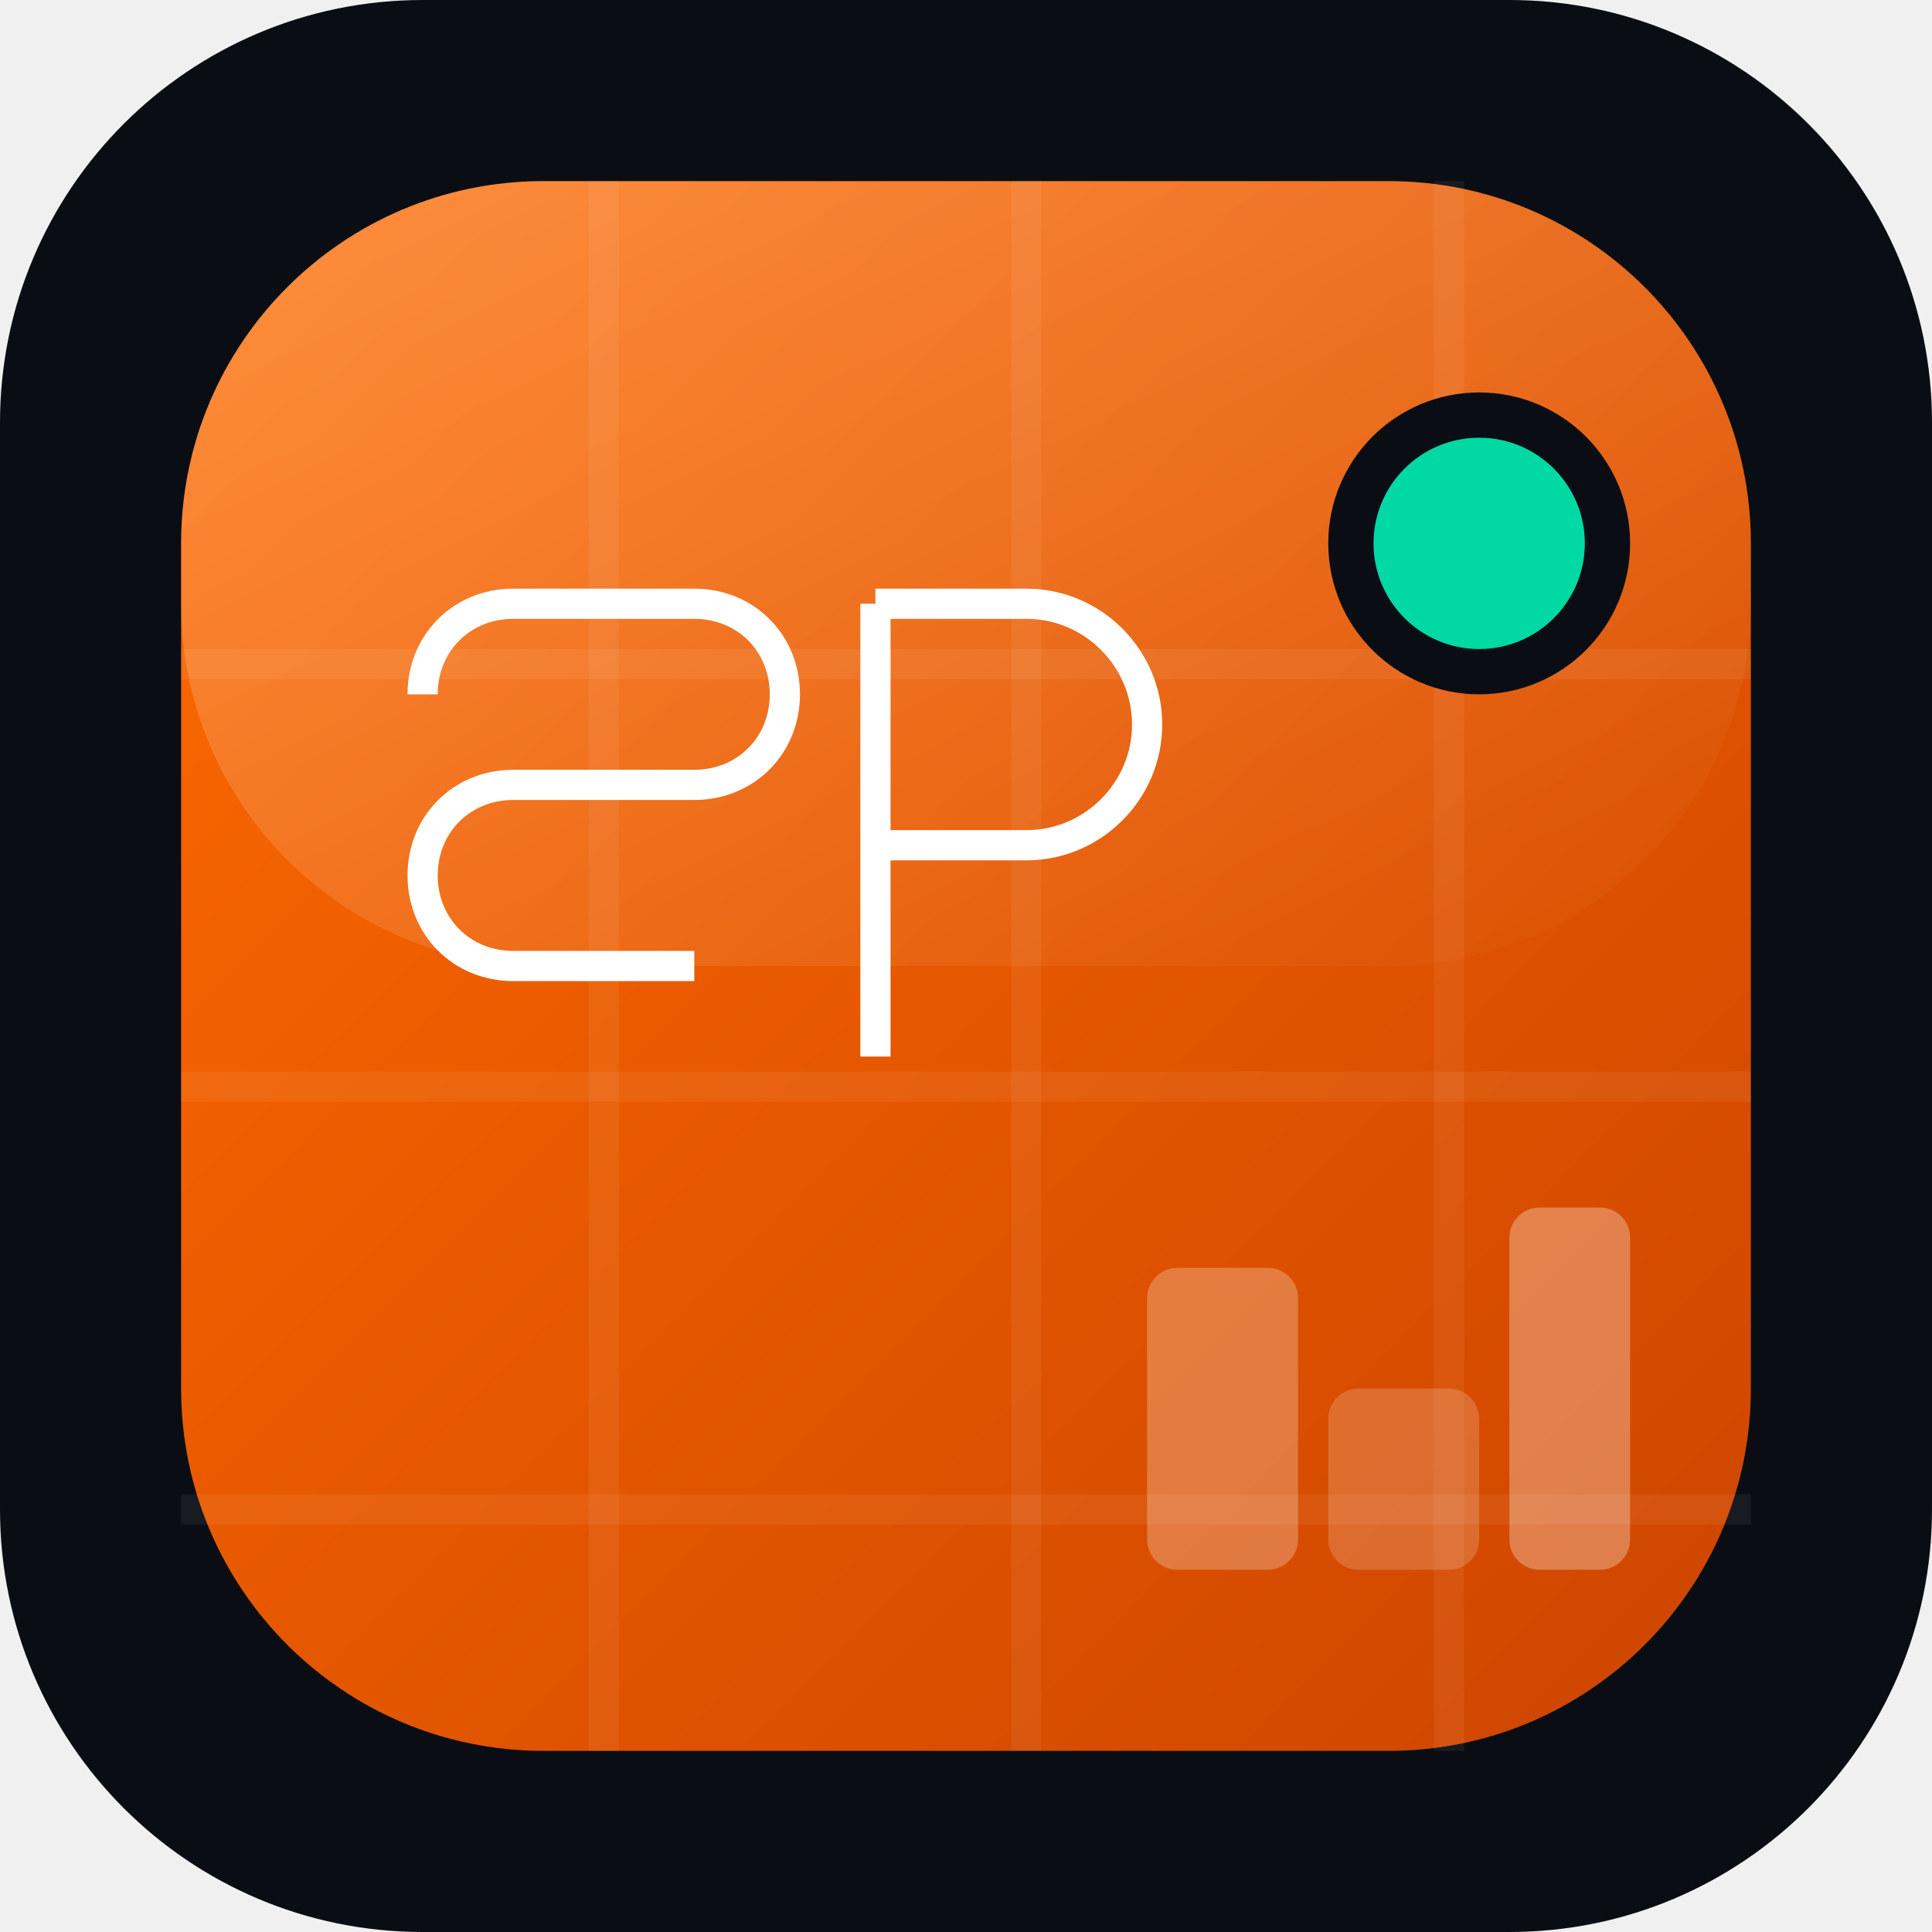
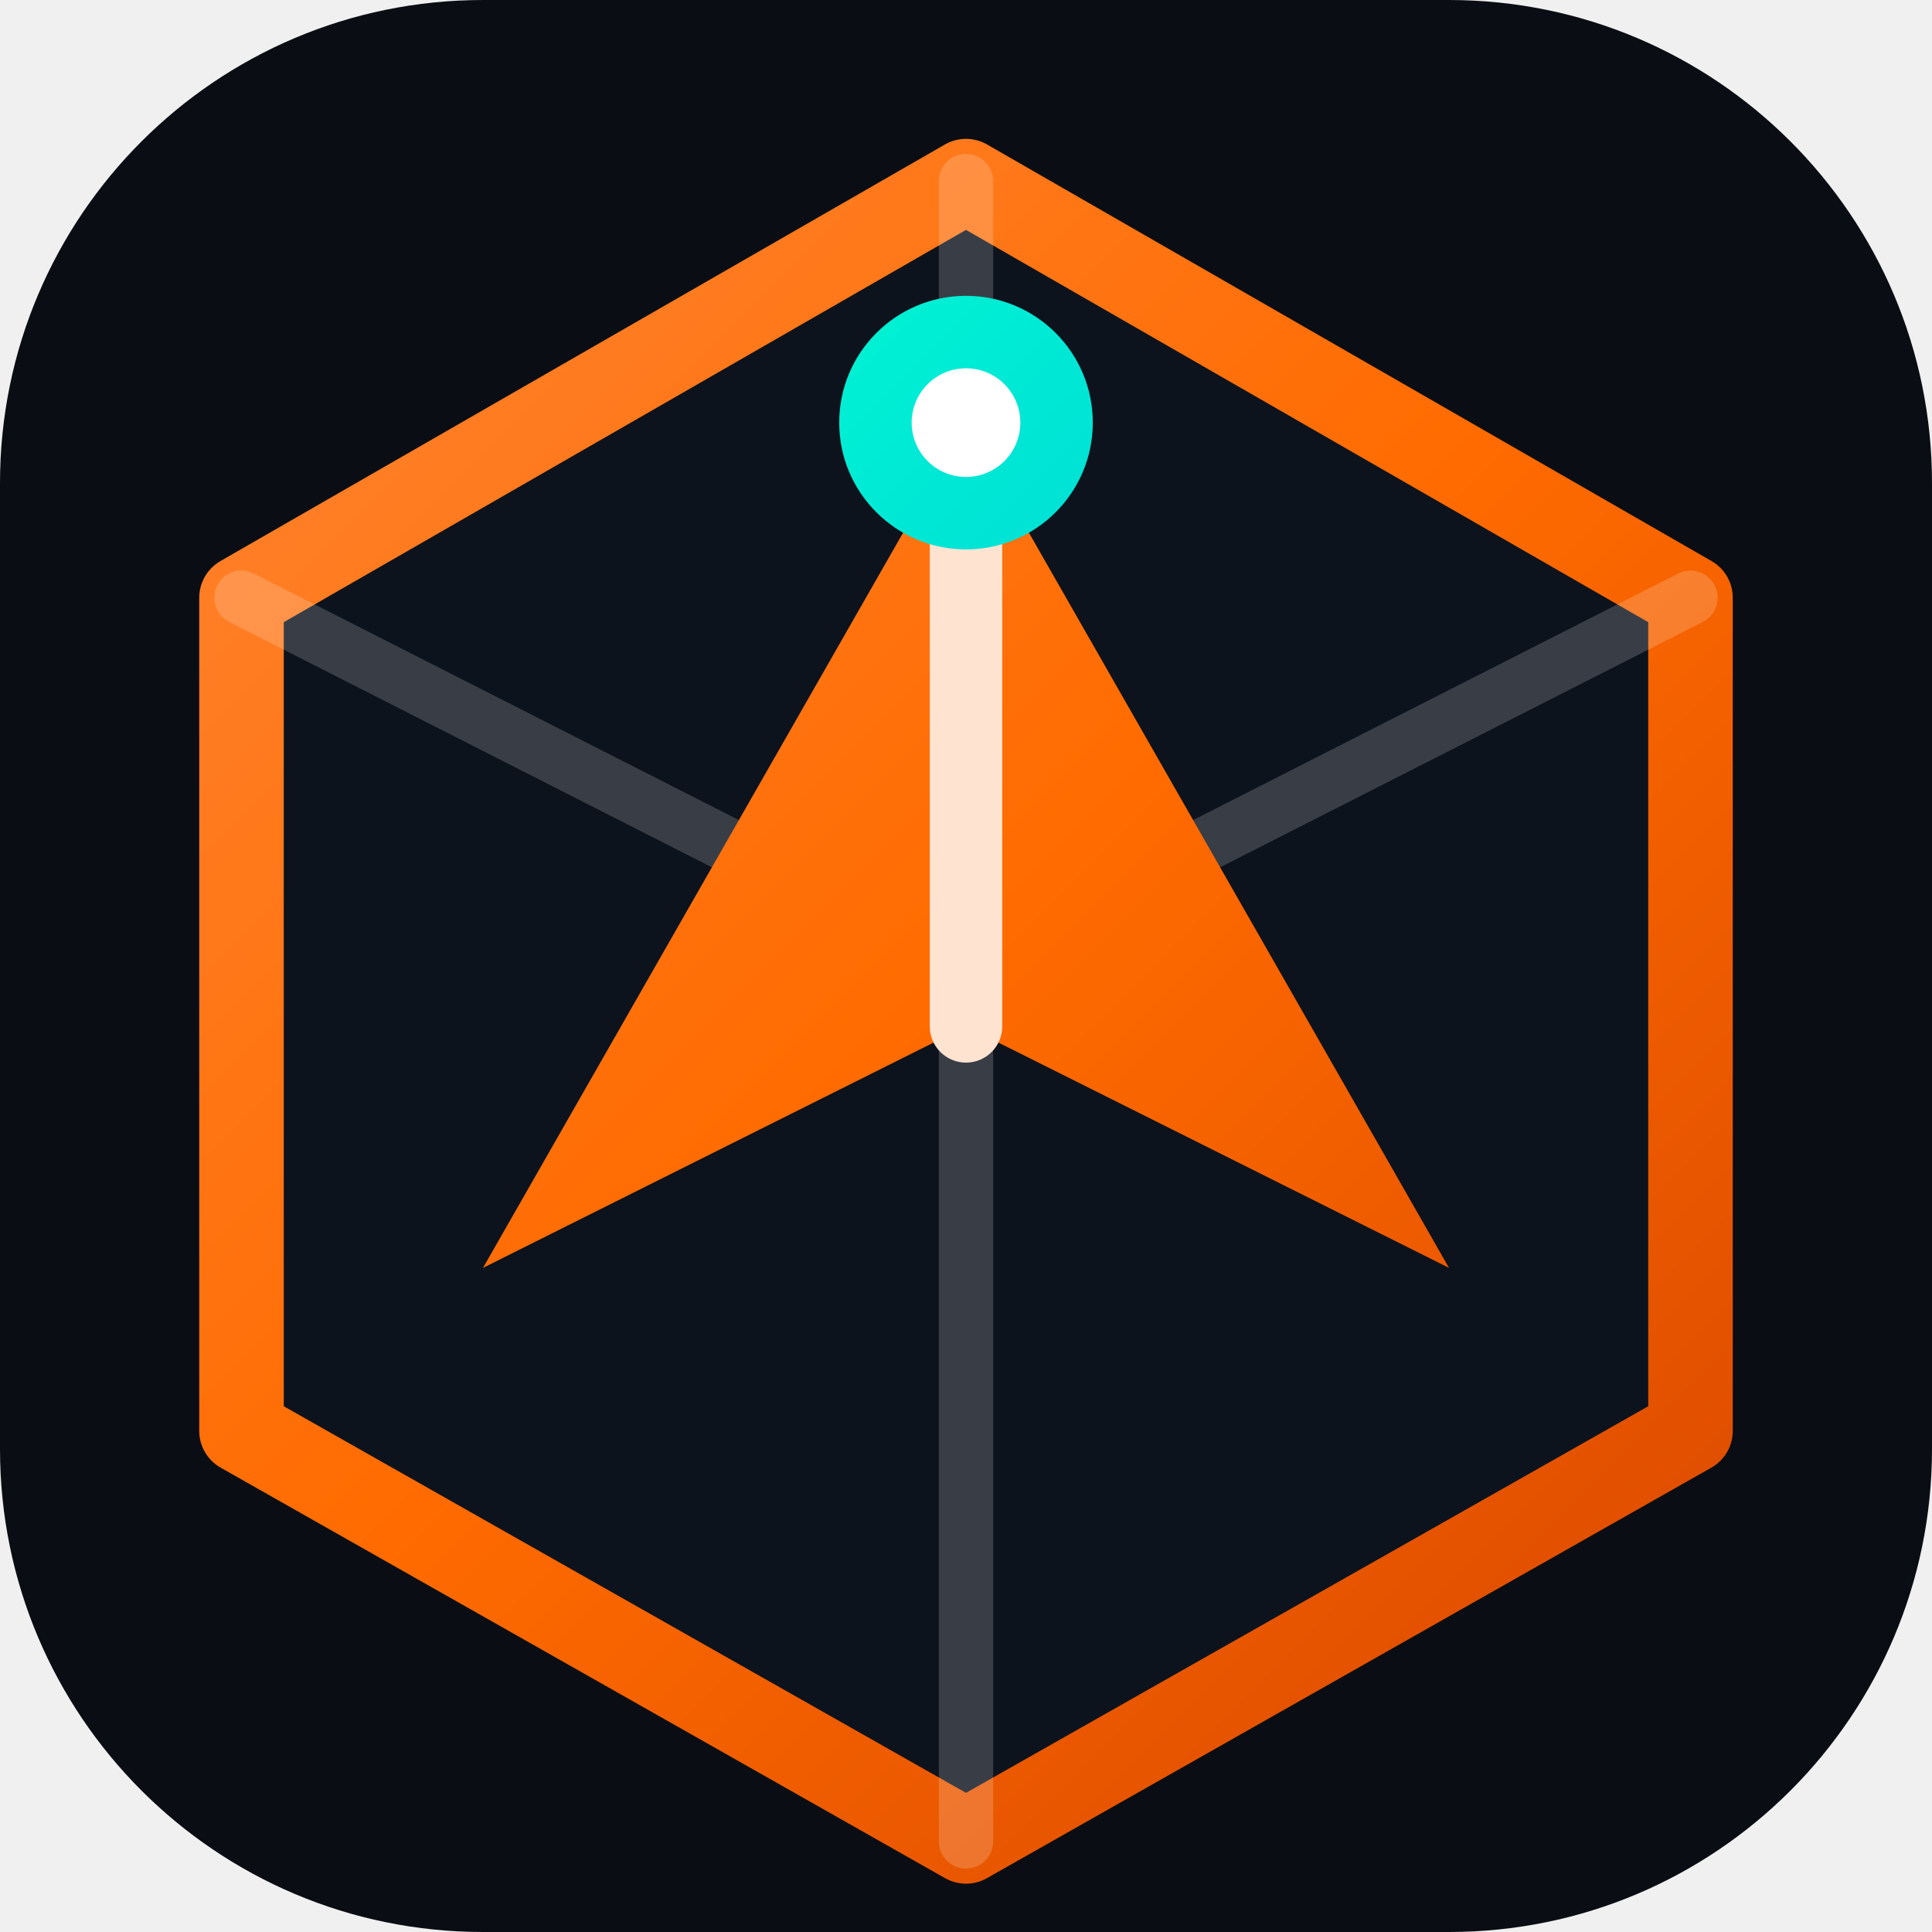
<svg xmlns="http://www.w3.org/2000/svg" viewBox="0 0 64 64" width="64" height="64">
  <defs>
-     <linearGradient id="bg" x1="0%" y1="0%" x2="100%" y2="100%">
-       <stop offset="0%" stop-color="#FF6B00" />
-       <stop offset="100%" stop-color="#CC4400" />
+     <linearGradient id="fav-primary" x1="6" y1="6" x2="58" y2="58" gradientUnits="userSpaceOnUse">
+       <stop offset="0%" stop-color="#FF8533" />
+       <stop offset="50%" stop-color="#FF6B00" />
+       <stop offset="100%" stop-color="#D94800" />
    </linearGradient>
-     <linearGradient id="shimmer" x1="0%" y1="0%" x2="100%" y2="100%">
-       <stop offset="0%" stop-color="rgba(255,255,255,0.25)" />
-       <stop offset="100%" stop-color="rgba(255,255,255,0)" />
+     <linearGradient id="fav-cyan" x1="26" y1="10" x2="54" y2="38" gradientUnits="userSpaceOnUse">
+       <stop offset="0%" stop-color="#00F5D4" />
+       <stop offset="100%" stop-color="#00B4D8" />
    </linearGradient>
  </defs>
-   <rect width="64" height="64" rx="14" fill="#0A0E14" />
-   <rect x="6" y="6" width="52" height="52" rx="12" fill="url(#bg)" />
-   <rect x="6" y="6" width="52" height="26" rx="12" fill="url(#shimmer)" />
-   <line x1="20" y1="6" x2="20" y2="58" stroke="rgba(255,255,255,0.06)" strokeWidth="0.8" />
-   <line x1="34" y1="6" x2="34" y2="58" stroke="rgba(255,255,255,0.06)" strokeWidth="0.8" />
-   <line x1="48" y1="6" x2="48" y2="58" stroke="rgba(255,255,255,0.06)" strokeWidth="0.8" />
-   <line x1="6" y1="22" x2="58" y2="22" stroke="rgba(255,255,255,0.06)" strokeWidth="0.8" />
-   <line x1="6" y1="36" x2="58" y2="36" stroke="rgba(255,255,255,0.06)" strokeWidth="0.8" />
-   <line x1="6" y1="50" x2="58" y2="50" stroke="rgba(255,255,255,0.06)" strokeWidth="0.8" />
-   <path d="M14 23c0-1.7 1.3-3 3-3h6c1.7 0 3 1.3 3 3s-1.3 3-3 3h-6c-1.7 0-3 1.3-3 3s1.3 3 3 3h6" stroke="white" strokeWidth="2.8" strokeLinecap="round" fill="none" />
-   <path d="M29 20v15" stroke="white" strokeWidth="2.8" strokeLinecap="round" fill="none" />
-   <path d="M29 20h5c2.2 0 4 1.8 4 4s-1.8 4-4 4h-5" stroke="white" strokeWidth="2.8" strokeLinecap="round" strokeLinejoin="round" fill="none" />
-   <circle cx="49" cy="18" r="5" fill="#0A0E14" />
-   <circle cx="49" cy="18" r="3.5" fill="#00D9A3" />
-   <rect x="38" y="42" width="5" height="10" rx="1" fill="rgba(255,255,255,0.25)" />
-   <rect x="44" y="46" width="5" height="6" rx="1" fill="rgba(255,255,255,0.18)" />
-   <rect x="50" y="40" width="4" height="12" rx="1" fill="rgba(255,255,255,0.3)" />
+   <rect width="64" height="64" rx="16" fill="#0A0E14" />
+   <path d="M32 6L56 19.8V47.4L32 61L8 47.4V19.8L32 6Z" fill="#0D131D" stroke="url(#fav-primary)" stroke-width="2.8" stroke-linejoin="round" />
+   <path d="M32 6V32M56 19.8L32 32M8 19.8L32 32M32 32V61" stroke="rgba(255, 255, 255, 0.18)" stroke-width="1.8" stroke-linecap="round" />
+   <path d="M32 14L48 42L32 34L16 42L32 14Z" fill="url(#fav-primary)" />
+   <path d="M32 14V34" stroke="#FFE3D1" stroke-width="2.4" stroke-linecap="round" />
+   <circle cx="32" cy="14" r="4.2" fill="url(#fav-cyan)" />
+   <circle cx="32" cy="14" r="1.8" fill="#FFFFFF" />
</svg>
